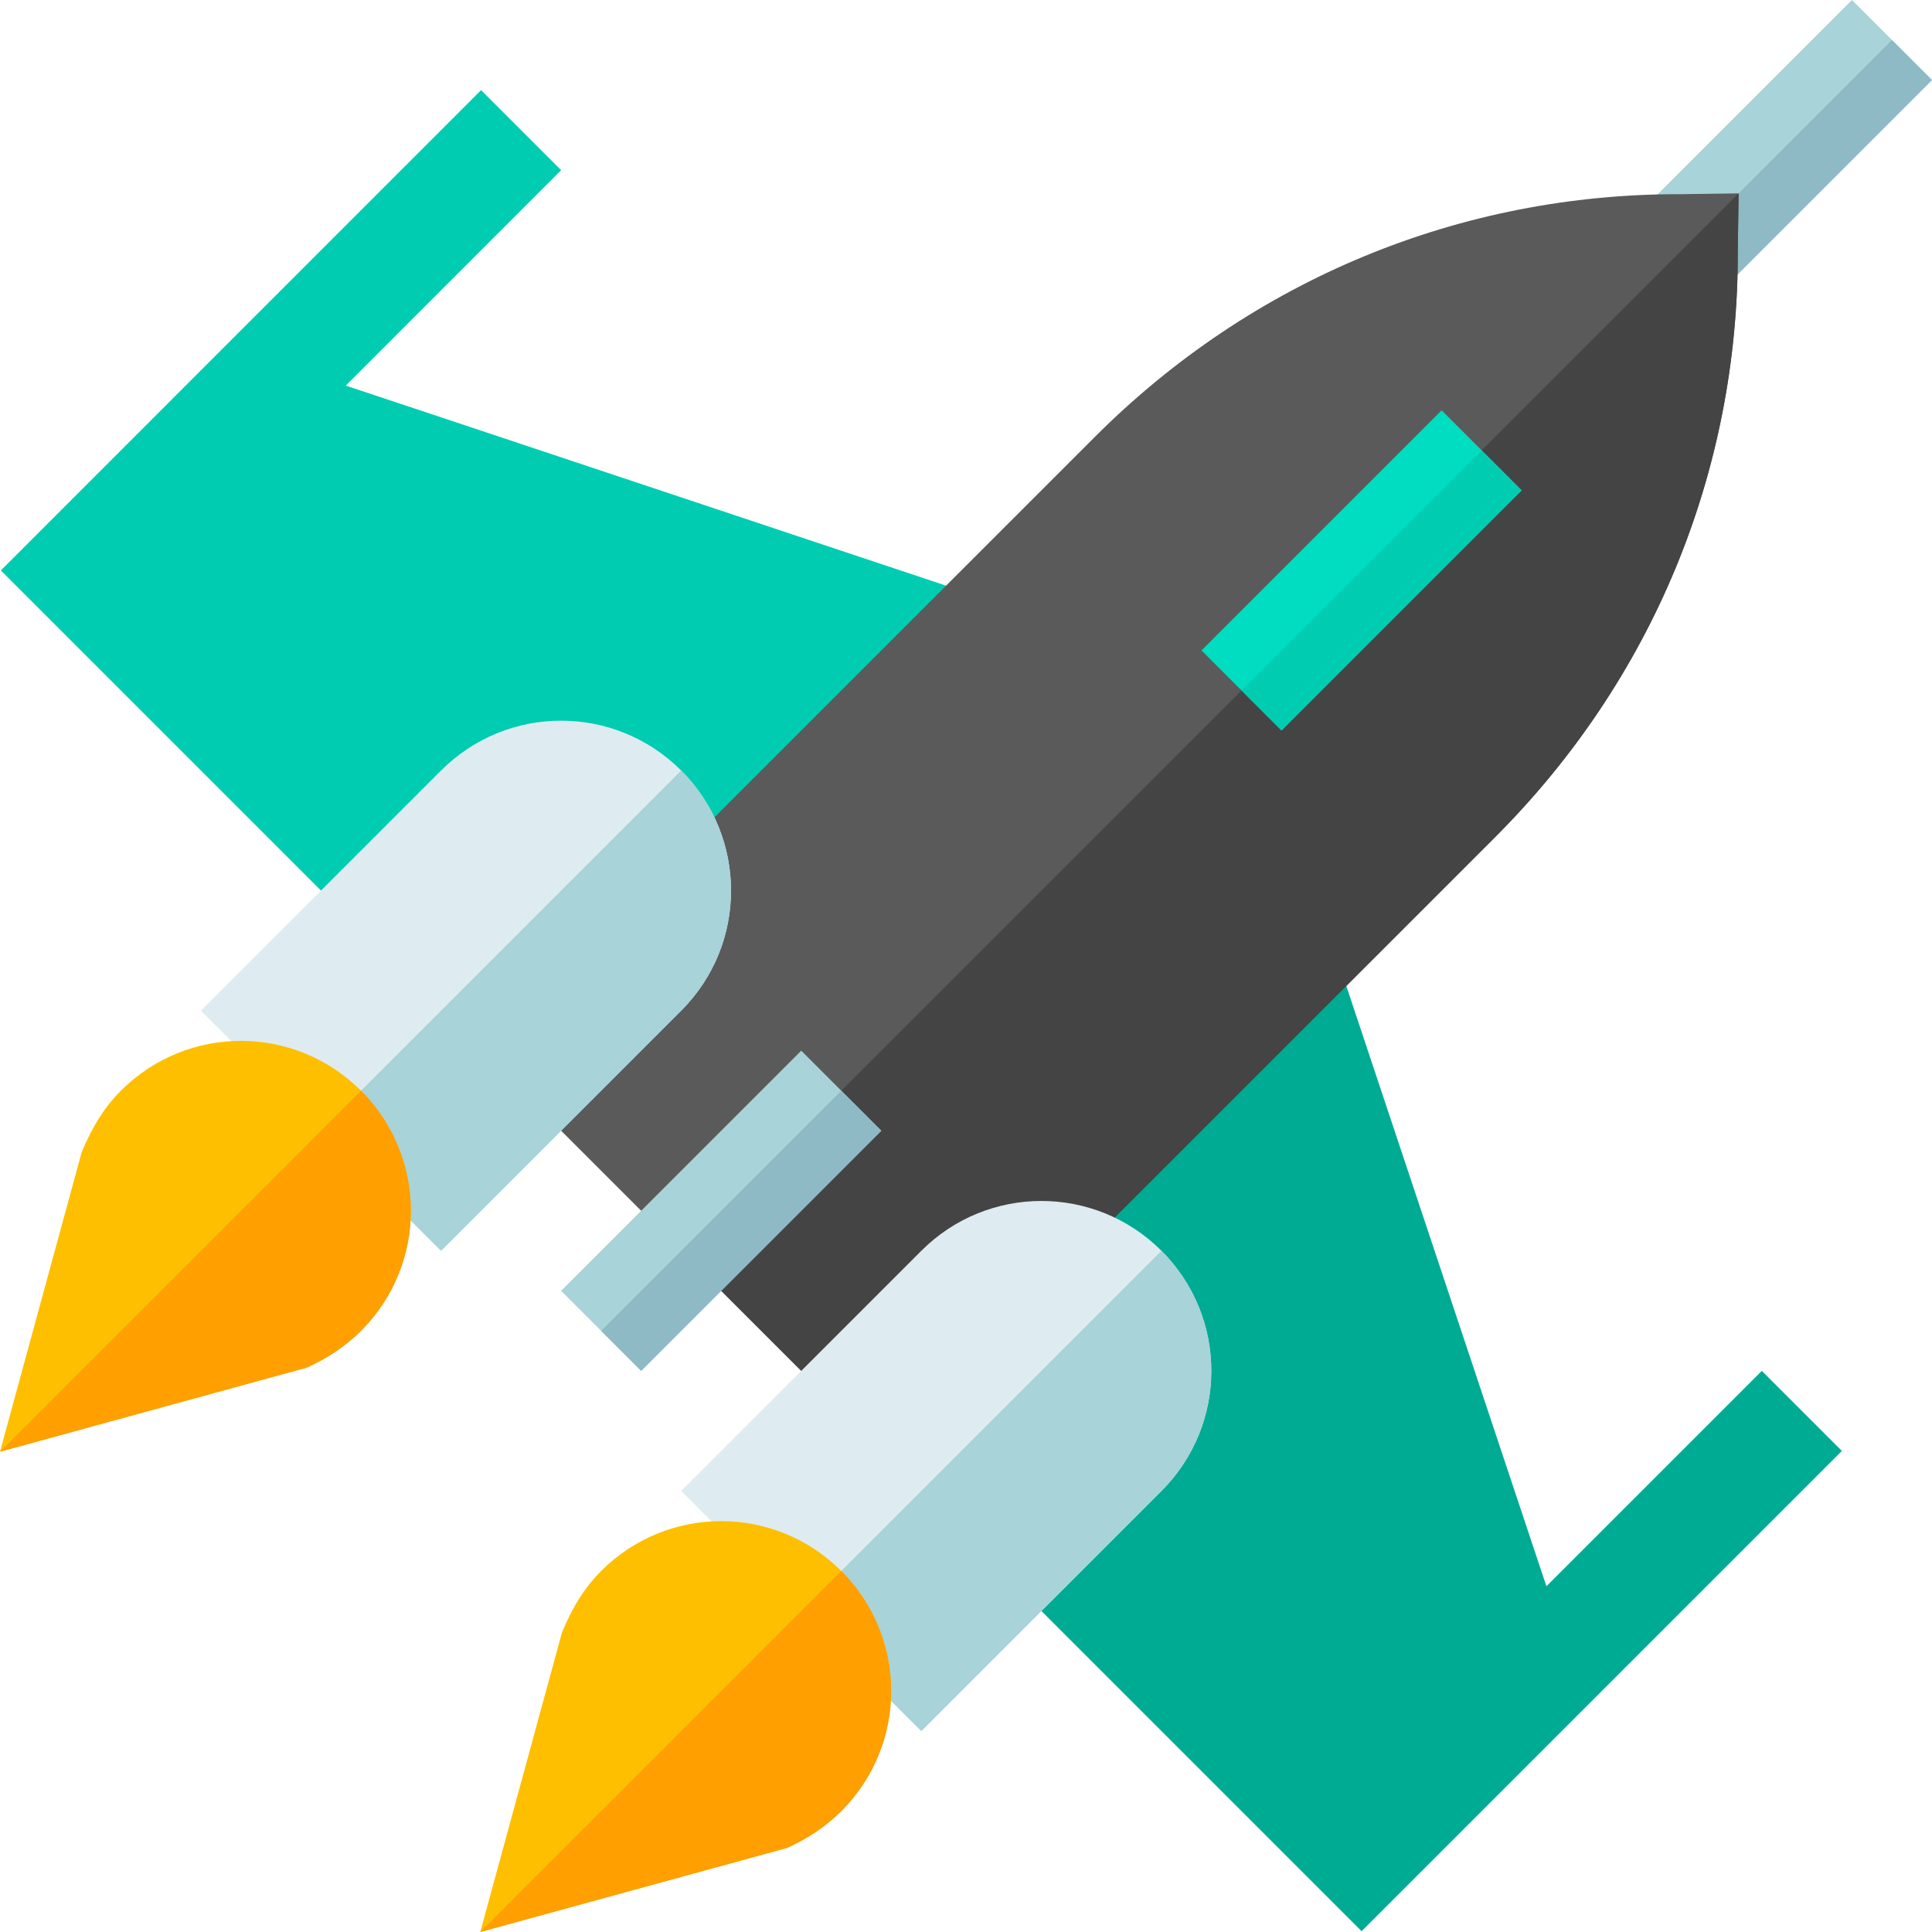
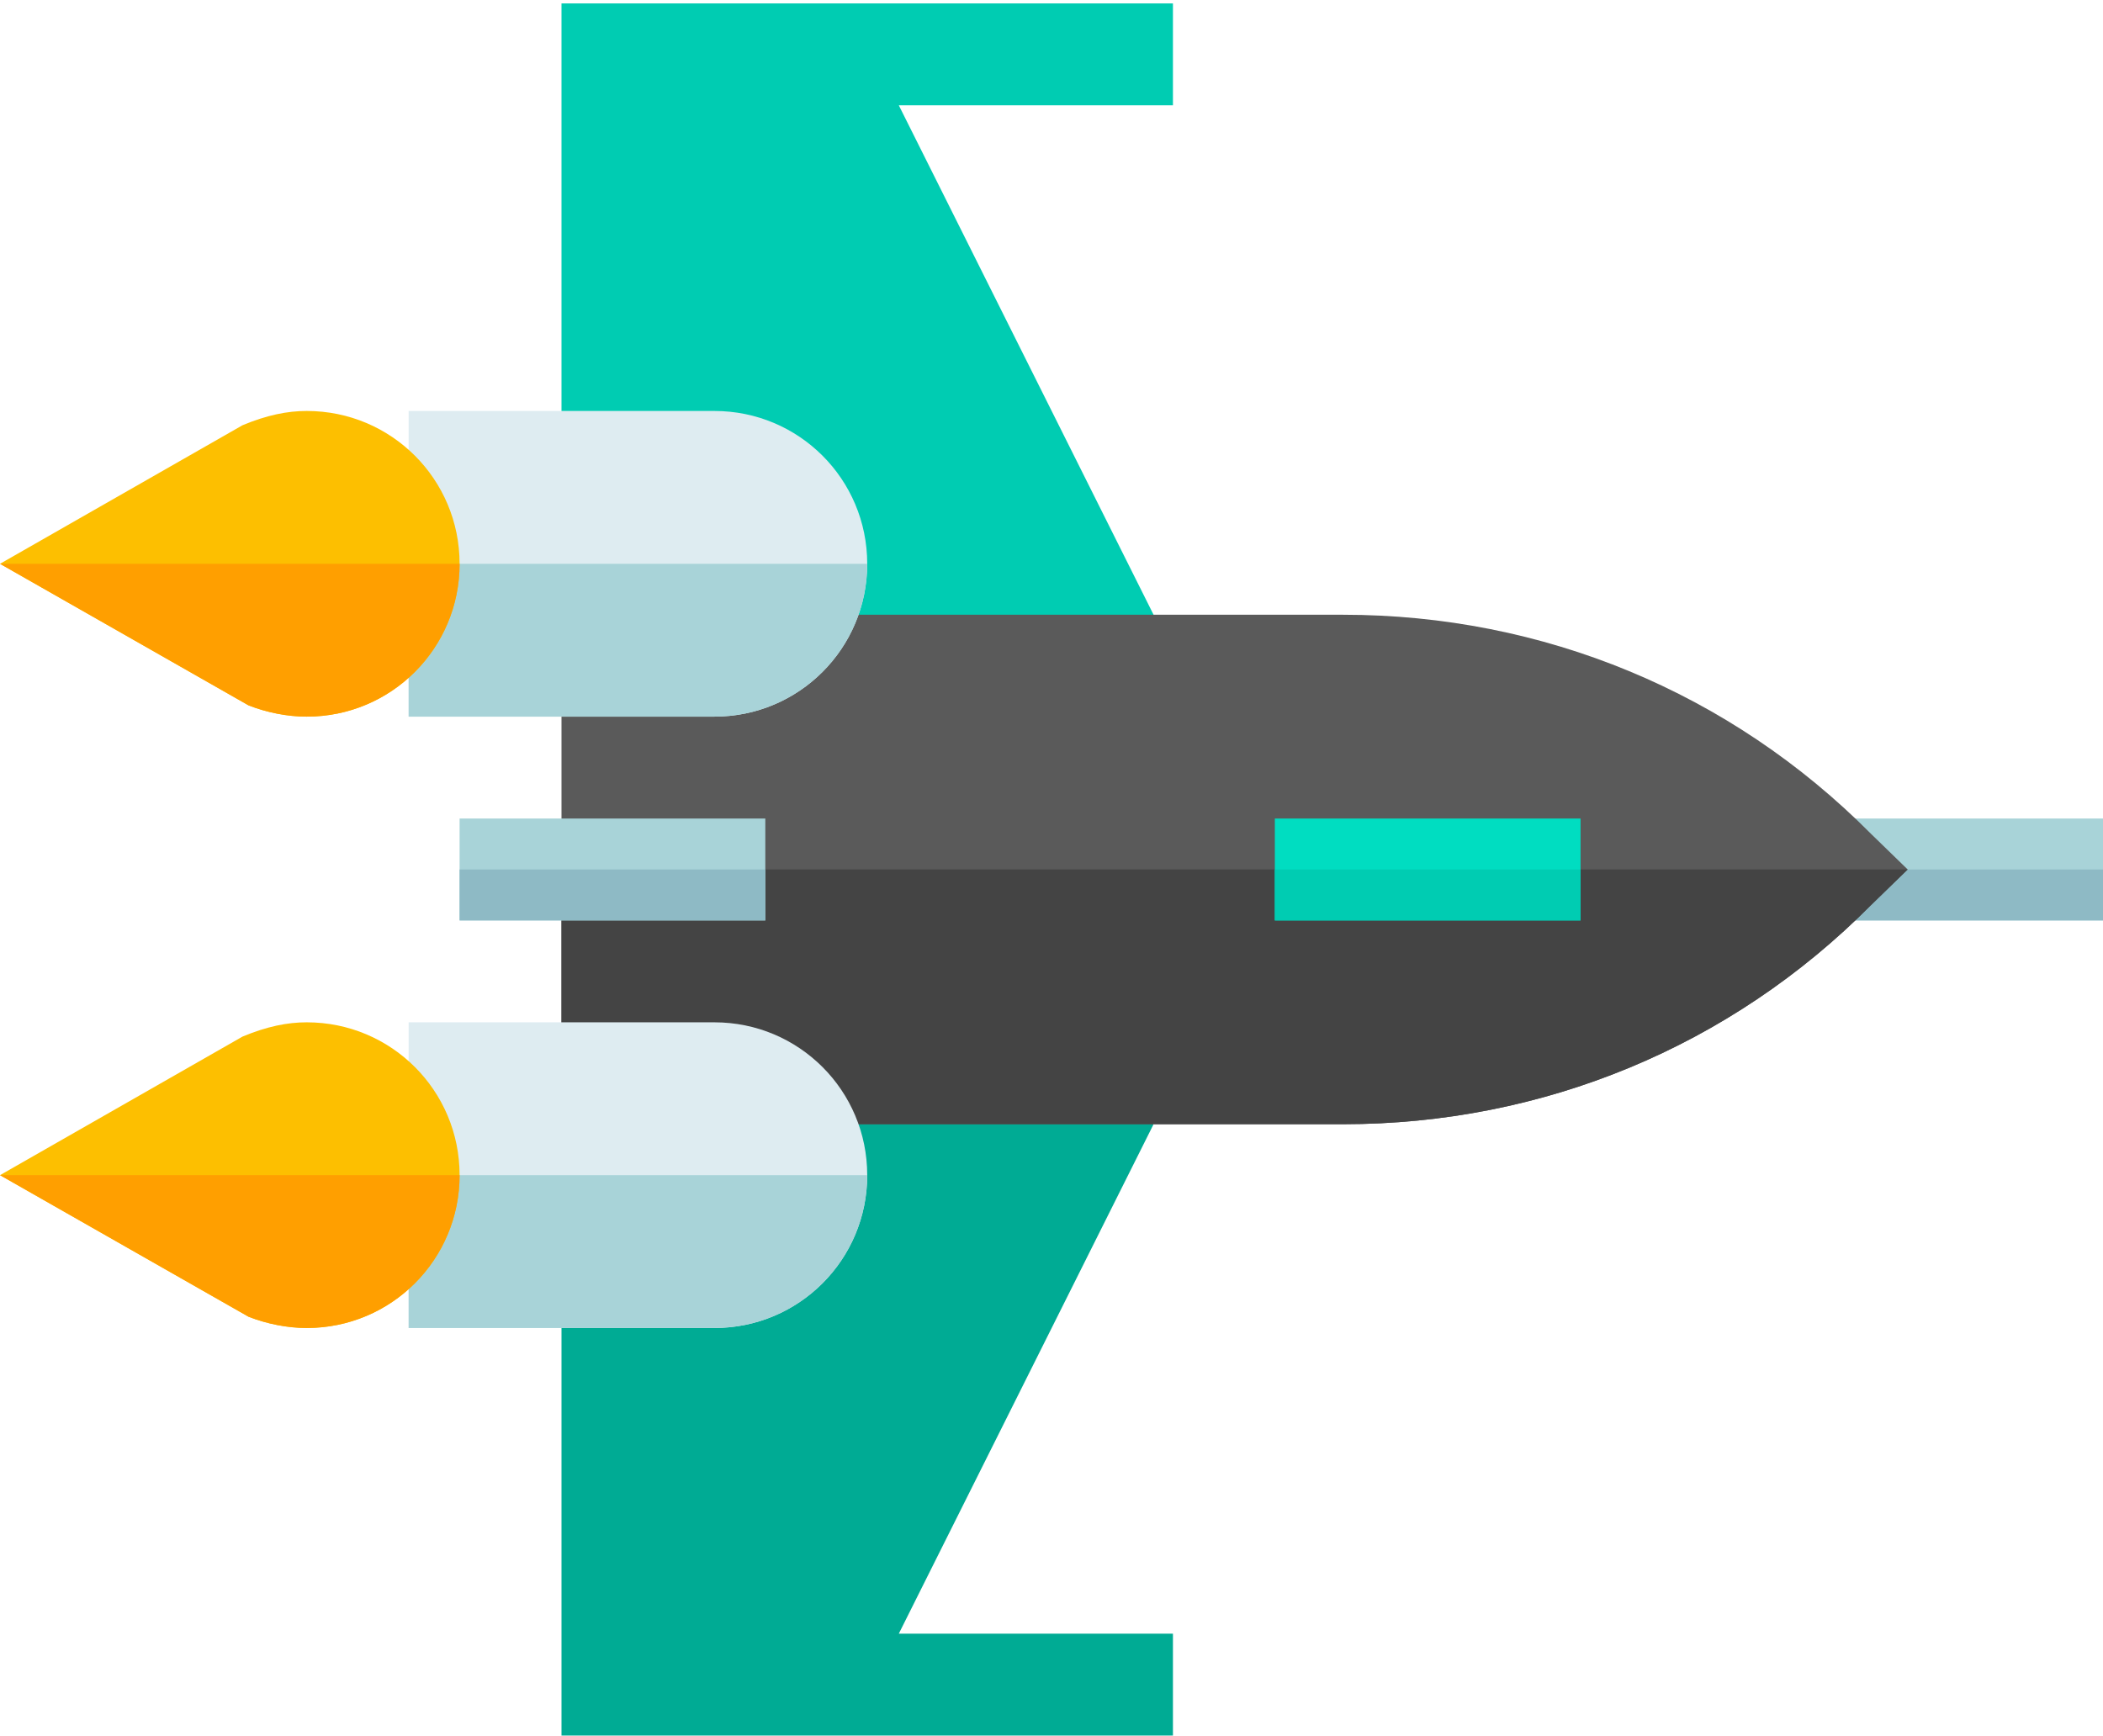
- <svg xmlns="http://www.w3.org/2000/svg" version="1.1" id="Capa_1" x="0px" y="0px" viewBox="0 0 512.003 512.003" style="enable-background:new 0 0 512.003 512.003;" xml:space="preserve">
-   <rect x="434.144" y="23.463" transform="matrix(-0.7071 0.7071 -0.7071 -0.7071 835.5702 -269.1784)" style="fill:#A8D3D8;" width="78.779" height="30" />
-   <rect x="439.458" y="36.257" transform="matrix(-0.7071 0.7071 -0.7071 -0.7071 848.385 -263.8977)" style="fill:#8EBAC5;" width="78.779" height="15" />
-   <polygon style="fill:#00CCB2;" points="250.721,155.213 91.63,102.183 148.705,45.097 127.492,23.884 0.223,151.174   127.492,278.442 210.453,237.907 " />
-   <polygon style="fill:#00AB94;" points="466.903,363.295 409.82,420.378 356.787,261.279 282.613,293.026 233.558,384.508   360.837,511.788 488.116,384.508 " />
-   <path style="fill:#5A5A5A;" d="M460.538,66.31l0.214-15.062l-15.062,0.214c-58.761-0.212-113.915,22.697-155.493,64.275  L127.492,278.442l106.066,106.066l162.705-162.705C437.841,180.225,460.75,125.071,460.538,66.31z" />
-   <path style="fill:#444444;" d="M396.262,221.804L233.558,384.508l-53.033-53.033L460.751,51.249l-0.214,15.062  C460.75,125.071,437.841,180.225,396.262,221.804z" />
-   <rect x="315.834" y="136.155" transform="matrix(-0.7071 0.7071 -0.7071 -0.7071 722.8634 2.8898)" style="fill:#00DDC1;" width="89.999" height="30" />
-   <rect x="146.126" y="305.869" transform="matrix(-0.7071 0.7071 -0.7071 -0.7071 553.1595 412.6112)" style="fill:#A8D3D8;" width="89.999" height="30" />
-   <path style="fill:#DEECF1;" d="M180.525,267.836l-63.653,63.653l-63.64-63.64l63.653-63.653c17.607-17.607,46.032-17.607,63.64,0  S198.132,250.229,180.525,267.836z" />
-   <path style="fill:#A8D3D8;" d="M180.525,267.836l-63.653,63.653l-31.82-31.82l95.473-95.473  C198.132,221.804,198.132,250.229,180.525,267.836z" />
-   <path style="fill:#FDBF00;" d="M95.672,289.049c-17.607-17.607-46.032-17.607-63.64,0c-4.031,4.031-7.425,9.122-10.394,16.335  L0,384.721l81.247-22.274c5.303-2.333,10.394-5.728,14.425-9.759C113.279,335.081,113.279,306.656,95.672,289.049z" />
-   <path style="fill:#FF9F00;" d="M95.672,352.689c-4.031,4.031-9.122,7.425-14.425,9.759L0,384.721l95.672-95.672  C113.279,306.656,113.279,335.081,95.672,352.689z" />
-   <path style="fill:#DEECF1;" d="M307.804,395.115l-63.653,63.653l-63.64-63.64l63.653-63.653c17.607-17.607,46.032-17.607,63.64,0  C325.411,349.083,325.411,377.508,307.804,395.115z" />
-   <path style="fill:#A8D3D8;" d="M307.804,395.115l-63.653,63.653l-31.82-31.82l95.473-95.473  C325.411,349.083,325.411,377.508,307.804,395.115z" />
-   <path style="fill:#FDBF00;" d="M222.951,416.328c-17.607-17.607-46.032-17.607-63.64,0c-4.031,4.031-7.425,9.122-10.394,16.335  L127.279,512l81.247-22.274c5.303-2.333,10.394-5.728,14.425-9.759C240.558,462.361,240.558,433.936,222.951,416.328z" />
-   <path style="fill:#FF9F00;" d="M222.951,479.968c-4.031,4.031-9.122,7.425-14.425,9.759L127.279,512l95.672-95.672  C240.558,433.936,240.558,462.361,222.951,479.968z" />
-   <rect x="358.642" y="111.472" transform="matrix(0.7071 0.7071 -0.7071 0.7071 217.883 -213.0722)" style="fill:#00CCB2;" width="15" height="89.999" />
-   <rect x="188.939" y="281.18" transform="matrix(0.7071 0.7071 -0.7071 0.7071 288.1792 -43.3678)" style="fill:#8EBAC5;" width="15" height="89.999" />
-   <g>
- </g>
-   <g>
- </g>
-   <g>
- </g>
-   <g>
- </g>
-   <g>
- </g>
-   <g>
- </g>
-   <g>
- </g>
-   <g>
- </g>
-   <g>
- </g>
-   <g>
- </g>
-   <g>
- </g>
-   <g>
- </g>
-   <g>
- </g>
-   <g>
- </g>
-   <g>
- </g>
+ <svg xmlns="http://www.w3.org/2000/svg" version="1.1" id="Capa_1" x="0px" y="0px" viewBox="0 0 619.1 511" style="enable-background:new 0 0 619.1 511;" xml:space="preserve">
+   <style type="text/css">
+ 	.st0{fill:#A8D3D8;}
+ 	.st1{fill:#8EBAC5;}
+ 	.st2{fill:#00CCB2;}
+ 	.st3{fill:#00AB94;}
+ 	.st4{fill:#5A5A5A;}
+ 	.st5{fill:#444444;}
+ 	.st6{fill:#00DDC1;}
+ 	.st7{fill:#DEECF1;}
+ 	.st8{fill:#FDBF00;}
+ 	.st9{fill:#FF9F00;}
+ </style>
+   <rect x="540.3" y="241" class="st0" width="78.8" height="30" />
+   <rect x="540.3" y="256" class="st1" width="78.8" height="15" />
+   <polygon class="st2" points="339.6,181 264.6,31 345.3,31 345.3,1 165.3,1 165.3,181 252.6,211 " />
+   <polygon class="st3" points="345.3,481 264.6,481 339.6,331 264.7,301 165.3,331 165.3,511 345.3,511 " />
+   <path class="st4" d="M550.8,266.5l10.8-10.5l-10.8-10.5c-41.4-41.7-96.6-64.5-155.4-64.5l-230.1,0l0,150h230.1  C454.2,331,509.4,308.2,550.8,266.5z" />
+   <path class="st5" d="M395.4,331H165.3v-75h396.3l-10.8,10.5C509.4,308.2,454.2,331,395.4,331z" />
+   <rect x="375.3" y="241" class="st6" width="90" height="30" />
+   <rect x="135.3" y="241" class="st0" width="90" height="30" />
+   <path class="st7" d="M210.3,211l-90,0l0-90h90c24.9,0,45,20.1,45,45C255.3,190.9,235.2,211,210.3,211z" />
+   <path class="st0" d="M210.3,211l-90,0l0-45l135,0C255.3,190.9,235.2,211,210.3,211z" />
+   <path class="st8" d="M135.3,166c0-24.9-20.1-45-45-45c-5.7,0-11.7,1.2-18.9,4.2L0,166l73.2,41.7c5.4,2.1,11.4,3.3,17.1,3.3  C115.2,211,135.3,190.9,135.3,166z" />
+   <path class="st9" d="M90.3,211c-5.7,0-11.7-1.2-17.1-3.3L0,166h135.3C135.3,190.9,115.2,211,90.3,211z" />
+   <path class="st7" d="M210.3,391l-90,0l0-90h90c24.9,0,45,20.1,45,45C255.3,370.9,235.2,391,210.3,391z" />
+   <path class="st0" d="M210.3,391l-90,0l0-45h135C255.3,370.9,235.2,391,210.3,391z" />
+   <path class="st8" d="M135.3,346c0-24.9-20.1-45-45-45c-5.7,0-11.7,1.2-18.9,4.2L0,346l73.2,41.7c5.4,2.1,11.4,3.3,17.1,3.3  C115.2,391,135.3,370.9,135.3,346z" />
+   <path class="st9" d="M90.3,391c-5.7,0-11.7-1.2-17.1-3.3L0,346h135.3C135.3,370.9,115.2,391,90.3,391z" />
+   <rect x="375.3" y="256" class="st2" width="90" height="15" />
+   <rect x="135.3" y="256" class="st1" width="90" height="15" />
</svg>
